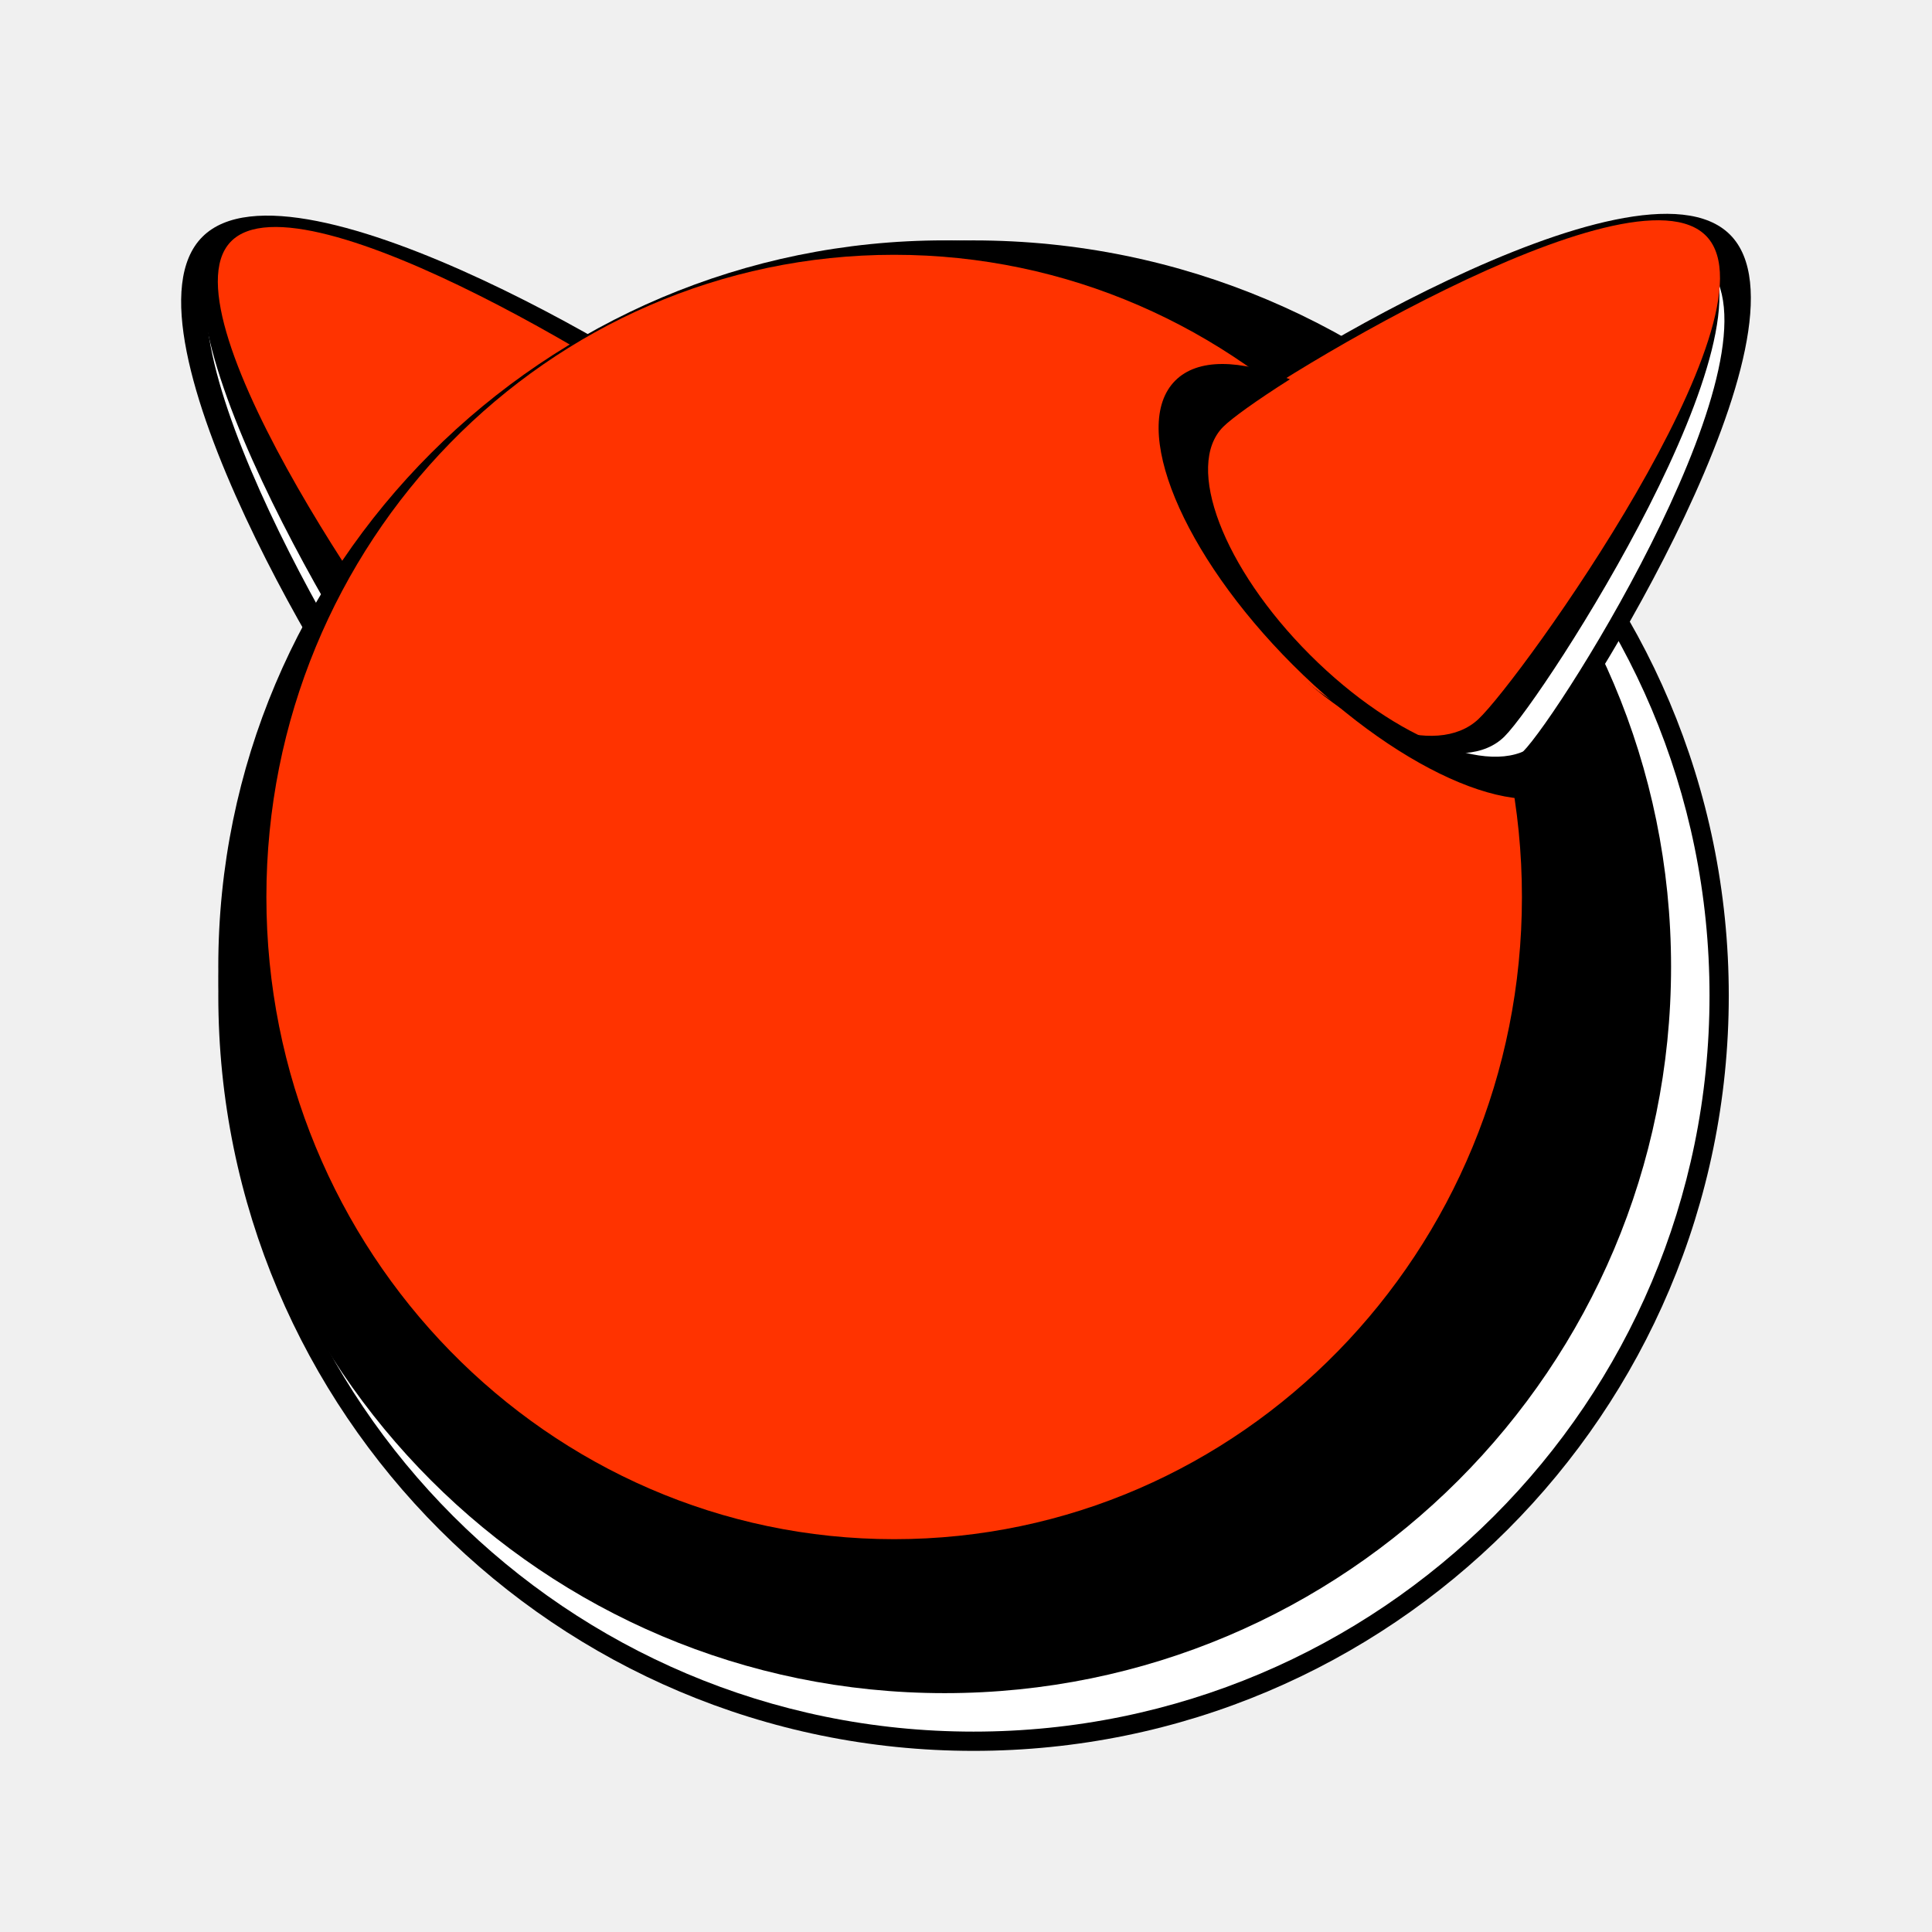
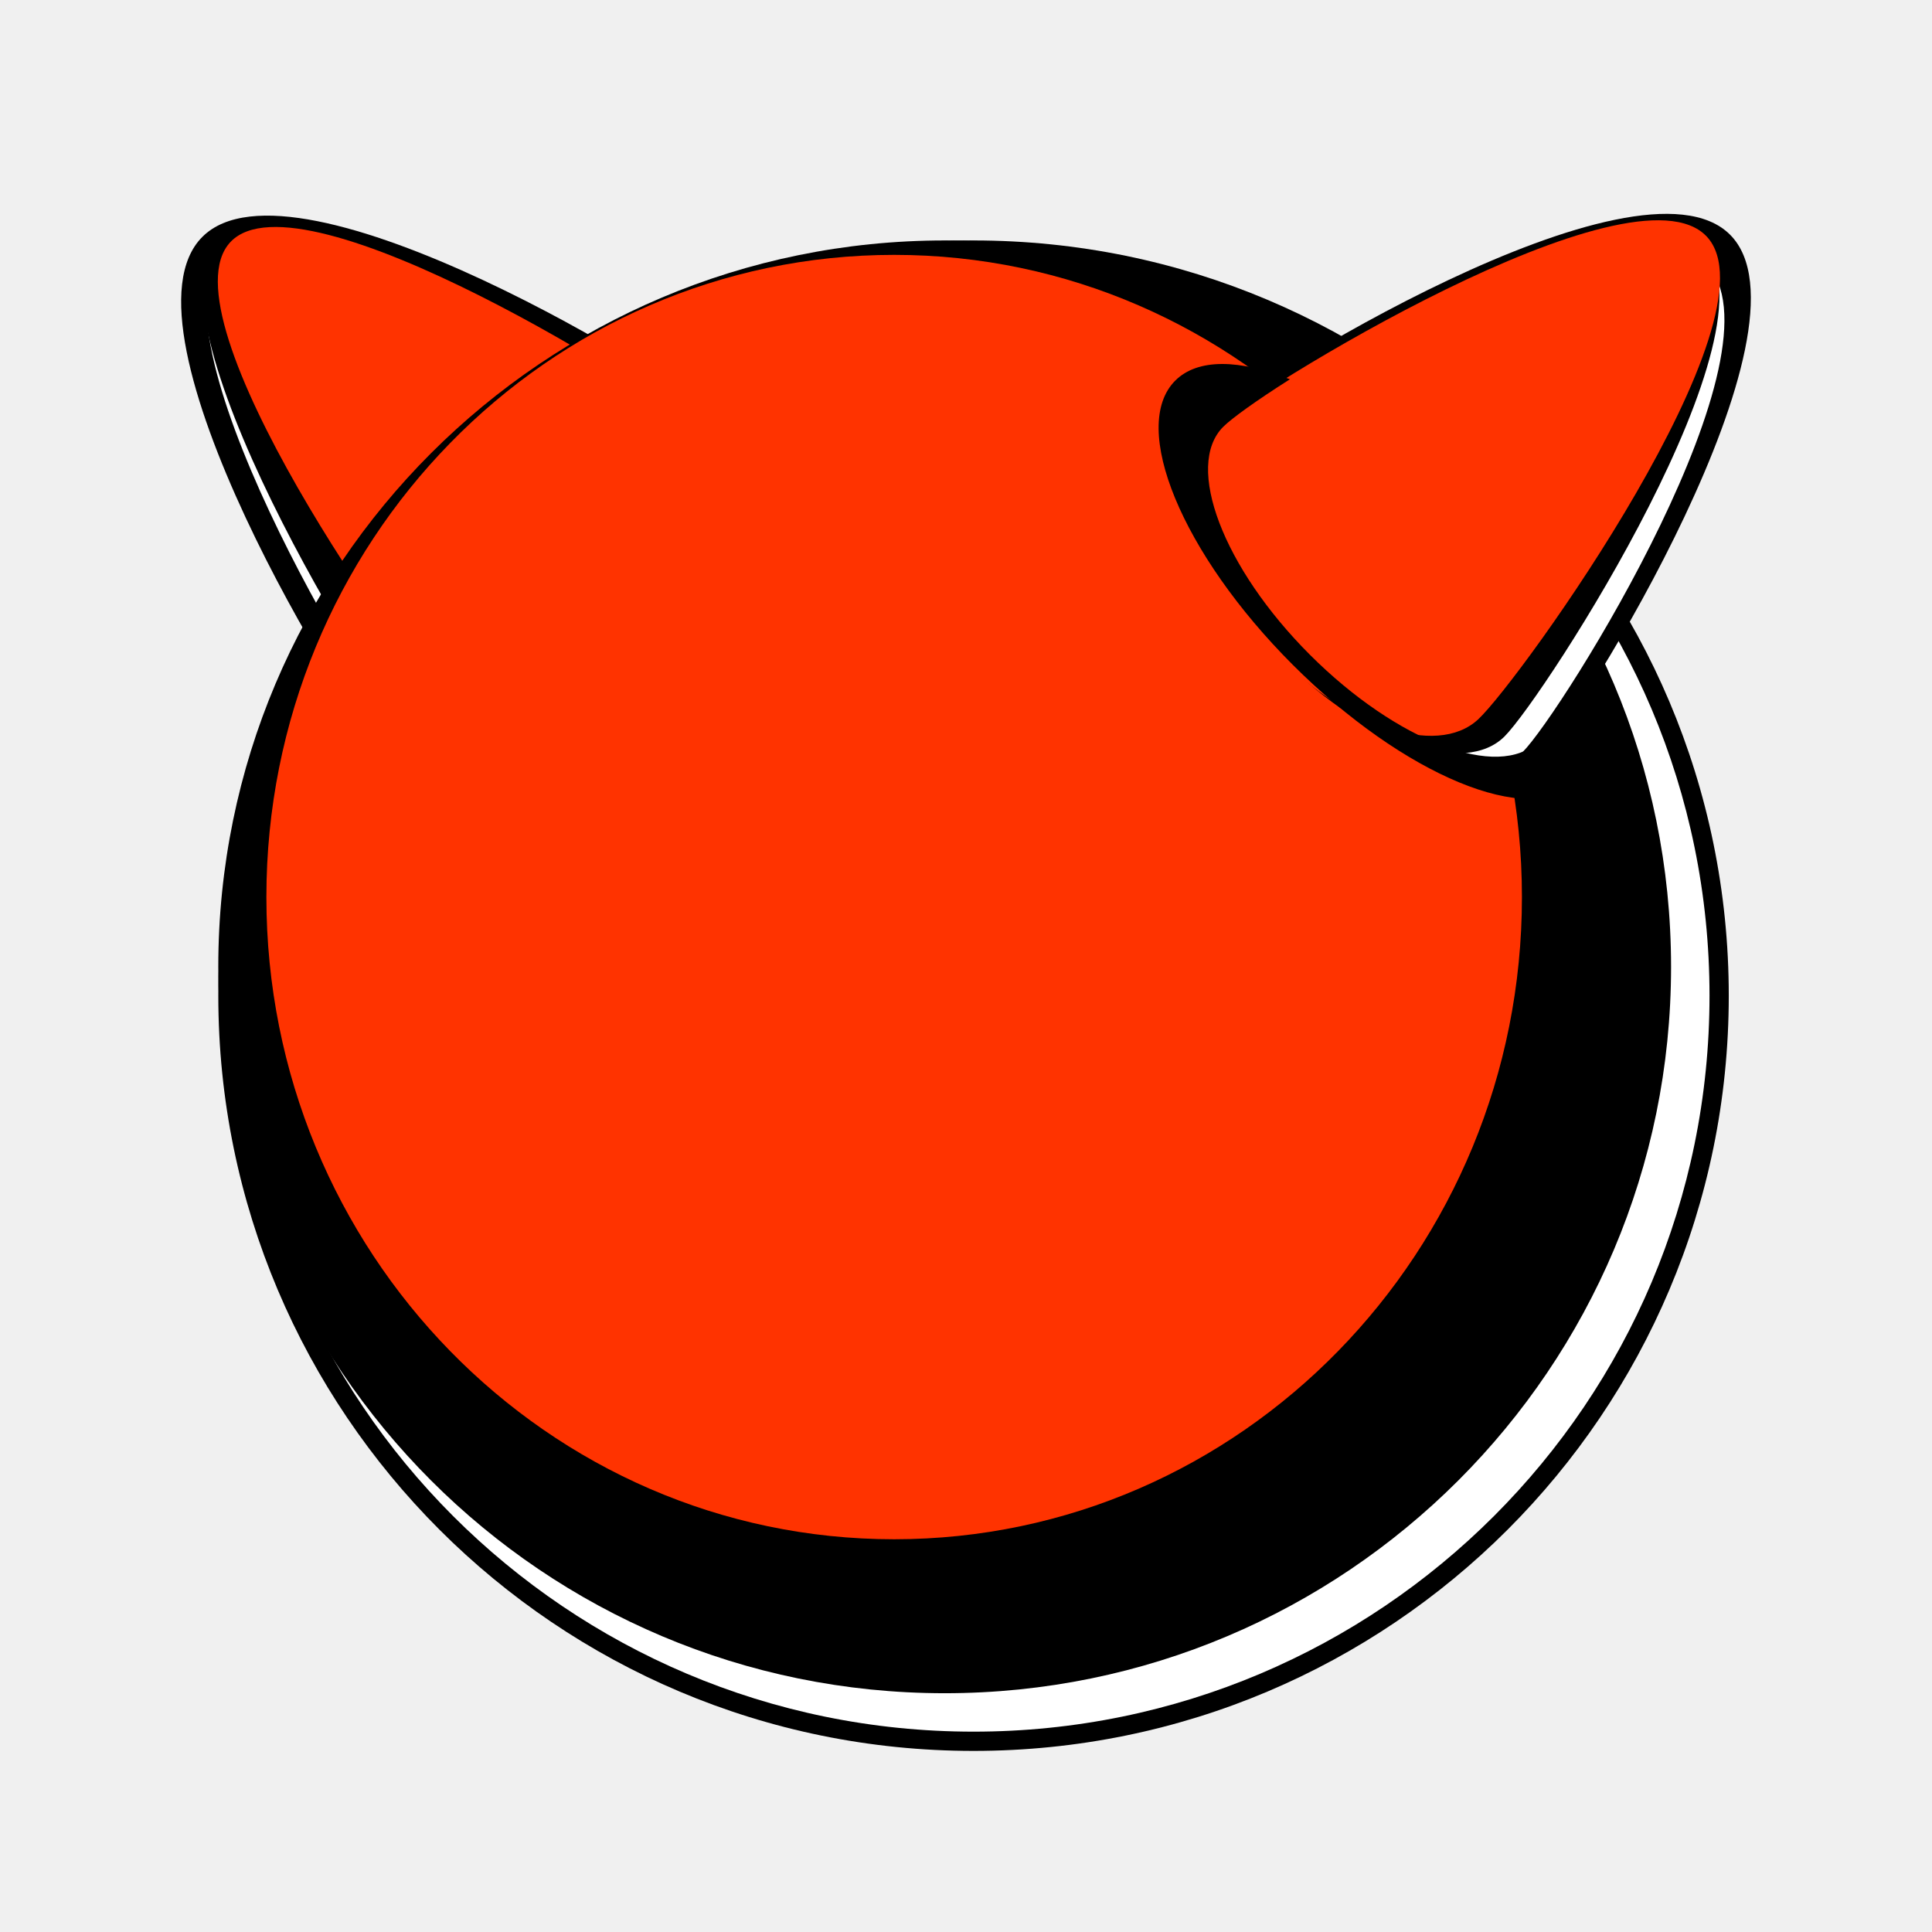
- <svg xmlns="http://www.w3.org/2000/svg" version="1.1" id="Layer_1" x="0px" y="0px" width="64" height="64" viewBox="0 0 64 64" enable-background="new 0 0 595.276 841.89" xml:space="preserve">
-   <defs id="defs637" />
-   <path d="m 6.704,7.846 c -3.069,3.069 4.816,15.93 6.173,17.287 1.357,1.356 4.944,-0.032 8.013,-3.101 3.069,-3.069 4.457,-6.657 3.101,-8.013 C 22.633,12.661 9.773,4.777 6.704,7.846 z" id="path91" />
-   <path d="m 7.452,8.229 c -2.797,2.659 4.727,15.107 6.007,16.453 1.28,1.346 4.584,0.283 7.38,-2.376 2.795,-2.659 4.024,-5.906 2.744,-7.252 C 22.303,13.708 10.247,5.571 7.452,8.229 z" id="path93" style="fill:#ffffff" />
-   <path d="m 7.275,7.8 c -2.728,2.595 5.183,15.343 6.506,16.736 1.324,1.392 4.61,0.417 7.338,-2.178 2.728,-2.595 3.868,-5.827 2.543,-7.22 C 22.338,13.747 10.003,5.205 7.275,7.8 z" id="path95" />
-   <path d="m 7.636,8.015 c -2.353,2.484 5.883,14.098 7.209,15.354 1.327,1.256 4.308,0.259 6.66,-2.225 2.351,-2.484 3.183,-5.516 1.856,-6.771 C 22.035,13.116 9.988,5.531 7.636,8.015 z" id="path97" style="fill:#ff3300" />
-   <g id="g99" transform="matrix(0.6456108,0,0,0.6456108,-22.26498,-443.1845)">
-     <circle cx="84.439" cy="737.544" r="38.751" id="circle101" d="m 123.19,737.544 c 0,21.402 -17.349,38.751 -38.751,38.751 -21.402,0 -38.751,-17.349 -38.751,-38.751 0,-21.402 17.349,-38.751 38.751,-38.751 21.402,0 38.751,17.349 38.751,38.751 z" />
+ <svg xmlns="http://www.w3.org/2000/svg" width="64" height="64" enable-background="new 0 0 595.276 841.89" version="1.1" viewBox="0 0 64 64" xml:space="preserve">
+   <path d="m6.704 7.846c-3.069 3.069 4.816 15.93 6.173 17.287 1.357 1.356 4.944-0.032 8.013-3.101 3.069-3.069 4.457-6.657 3.101-8.013-1.357-1.357-14.218-9.241-17.287-6.173z" />
+   <path d="m7.452 8.229c-2.797 2.659 4.727 15.107 6.007 16.453 1.28 1.346 4.585 0.283 7.38-2.376 2.796-2.659 4.024-5.906 2.744-7.252-1.28-1.347-13.336-9.483-16.131-6.826z" fill="#fff" />
+   <path d="m7.275 7.8c-2.728 2.595 5.183 15.343 6.506 16.736 1.324 1.392 4.61 0.417 7.338-2.178 2.728-2.595 3.868-5.827 2.543-7.22-1.324-1.392-13.659-9.934-16.388-7.339z" />
+   <path d="m7.636 8.015c-2.353 2.484 5.883 14.098 7.209 15.354 1.327 1.256 4.308 0.259 6.66-2.225 2.351-2.484 3.183-5.516 1.856-6.771-1.327-1.256-13.374-8.842-15.725-6.358z" fill="#f30" />
+   <g transform="matrix(.64561 0 0 .64561 -22.265 -443.18)">
+     <circle cx="84.439" cy="737.54" r="38.751" d="m 123.19,737.544 c 0,21.402 -17.349,38.751 -38.751,38.751 -21.402,0 -38.751,-17.349 -38.751,-38.751 0,-21.402 17.349,-38.751 38.751,-38.751 21.402,0 38.751,17.349 38.751,38.751 z" />
  </g>
-   <circle cx="84.439" cy="737.544" r="37.763" id="circle103" transform="matrix(0.6456108,0,0,0.6456108,-22.26498,-443.1845)" style="fill:#ffffff" />
-   <g id="g105" transform="matrix(0.6456108,0,0,0.6456108,-22.26498,-443.1845)">
-     <circle cx="82.958" cy="736.062" r="37.271" id="circle107" d="m 120.229,736.062 c 0,20.584 -16.687,37.271 -37.271,37.271 -20.584,0 -37.271,-16.687 -37.271,-37.271 0,-20.584 16.687,-37.271 37.271,-37.271 20.584,0 37.271,16.687 37.271,37.271 z" />
+   <circle transform="matrix(.64561 0 0 .64561 -22.265 -443.18)" cx="84.439" cy="737.54" r="37.763" fill="#fff" />
+   <g transform="matrix(.64561 0 0 .64561 -22.265 -443.18)">
+     <circle cx="82.958" cy="736.06" r="37.271" d="m 120.229,736.062 c 0,20.584 -16.687,37.271 -37.271,37.271 -20.584,0 -37.271,-16.687 -37.271,-37.271 0,-20.584 16.687,-37.271 37.271,-37.271 20.584,0 37.271,16.687 37.271,37.271 z" />
  </g>
-   <ellipse cx="80.366" cy="732.482" rx="32.211" ry="32.951" id="ellipse109" transform="matrix(0.6456108,0,0,0.6456108,-22.26498,-443.1845)" style="fill:#ff3300" />
-   <path d="m 57.31,7.774 c 3.054,3.055 -4.947,16.01 -6.317,17.38 -1.371,1.371 -4.958,0.005 -8.013,-3.051 -3.056,-3.055 -4.42,-6.643 -3.051,-8.013 1.371,-1.371 14.325,-9.372 17.38,-6.317 z" id="path111" />
-   <path d="m 56.511,8.733 c 2.791,2.792 -4.782,14.889 -6.068,16.176 -1.286,1.286 -4.591,0.066 -7.383,-2.725 -2.791,-2.791 -4.011,-6.096 -2.725,-7.383 1.287,-1.285 13.385,-8.858 16.176,-6.067 z" id="path113" style="fill:#ffffff" />
-   <path d="m 56.41,8.117 c 2.681,2.681 -5.248,14.958 -6.57,16.278 -1.322,1.322 -4.566,0.22 -7.247,-2.461 -2.681,-2.681 -3.783,-5.926 -2.462,-7.247 1.321,-1.322 13.598,-9.251 16.278,-6.57 z" id="path115" />
-   <path d="m 56.54,7.838 c 2.458,2.635 -6.18,14.692 -7.571,15.989 -1.391,1.298 -4.512,0.212 -6.971,-2.424 -2.458,-2.635 -3.326,-5.824 -1.934,-7.121 1.39,-1.299 14.016,-9.08 16.476,-6.444 z" id="path117" style="fill:#ff3300" />
-   <path d="m 50.945,24.566 c -1.291,1.291 -4.672,0.004 -7.551,-2.875 -2.879,-2.879 -4.165,-6.26 -2.874,-7.552 0.283,-0.282 1.09,-0.865 2.21,-1.575 -1.659,-0.663 -3.051,-0.702 -3.798,0.044 -1.524,1.525 0.218,5.739 3.892,9.414 3.674,3.674 7.889,5.417 9.414,3.892 0.688,-0.688 0.709,-1.925 0.189,-3.412 -0.666,1.042 -1.211,1.793 -1.482,2.063 z" id="path119" />
+   <ellipse transform="matrix(.64561 0 0 .64561 -22.265 -443.18)" cx="80.366" cy="732.48" rx="32.211" ry="32.951" fill="#f30" />
+   <path d="m57.31 7.774c3.054 3.055-4.947 16.01-6.317 17.38s-4.958 5e-3 -8.013-3.05c-3.056-3.055-4.42-6.643-3.05-8.013 1.371-1.371 14.325-9.372 17.38-6.317z" />
+   <path d="m56.511 8.733c2.791 2.792-4.782 14.889-6.068 16.176-1.286 1.286-4.591 0.066-7.383-2.725-2.791-2.791-4.011-6.096-2.725-7.383 1.287-1.285 13.385-8.858 16.176-6.067z" fill="#fff" />
+   <path d="m56.41 8.117c2.681 2.681-5.248 14.958-6.57 16.278-1.322 1.322-4.566 0.22-7.247-2.461-2.681-2.681-3.783-5.926-2.462-7.247 1.321-1.322 13.598-9.251 16.278-6.57z" />
+   <path d="m56.54 7.838c2.458 2.635-6.18 14.692-7.571 15.989-1.391 1.298-4.511 0.212-6.971-2.424-2.458-2.635-3.325-5.824-1.934-7.121 1.39-1.299 14.016-9.08 16.476-6.444z" fill="#f30" />
+   <path d="m50.945 24.566c-1.291 1.291-4.672 4e-3 -7.551-2.875-2.879-2.879-4.165-6.26-2.874-7.552 0.283-0.282 1.09-0.865 2.21-1.575-1.659-0.663-3.051-0.702-3.798 0.044-1.524 1.525 0.218 5.739 3.892 9.414 3.674 3.674 7.889 5.417 9.414 3.892 0.688-0.688 0.709-1.925 0.189-3.412-0.666 1.042-1.21 1.793-1.482 2.063z" />
</svg>
